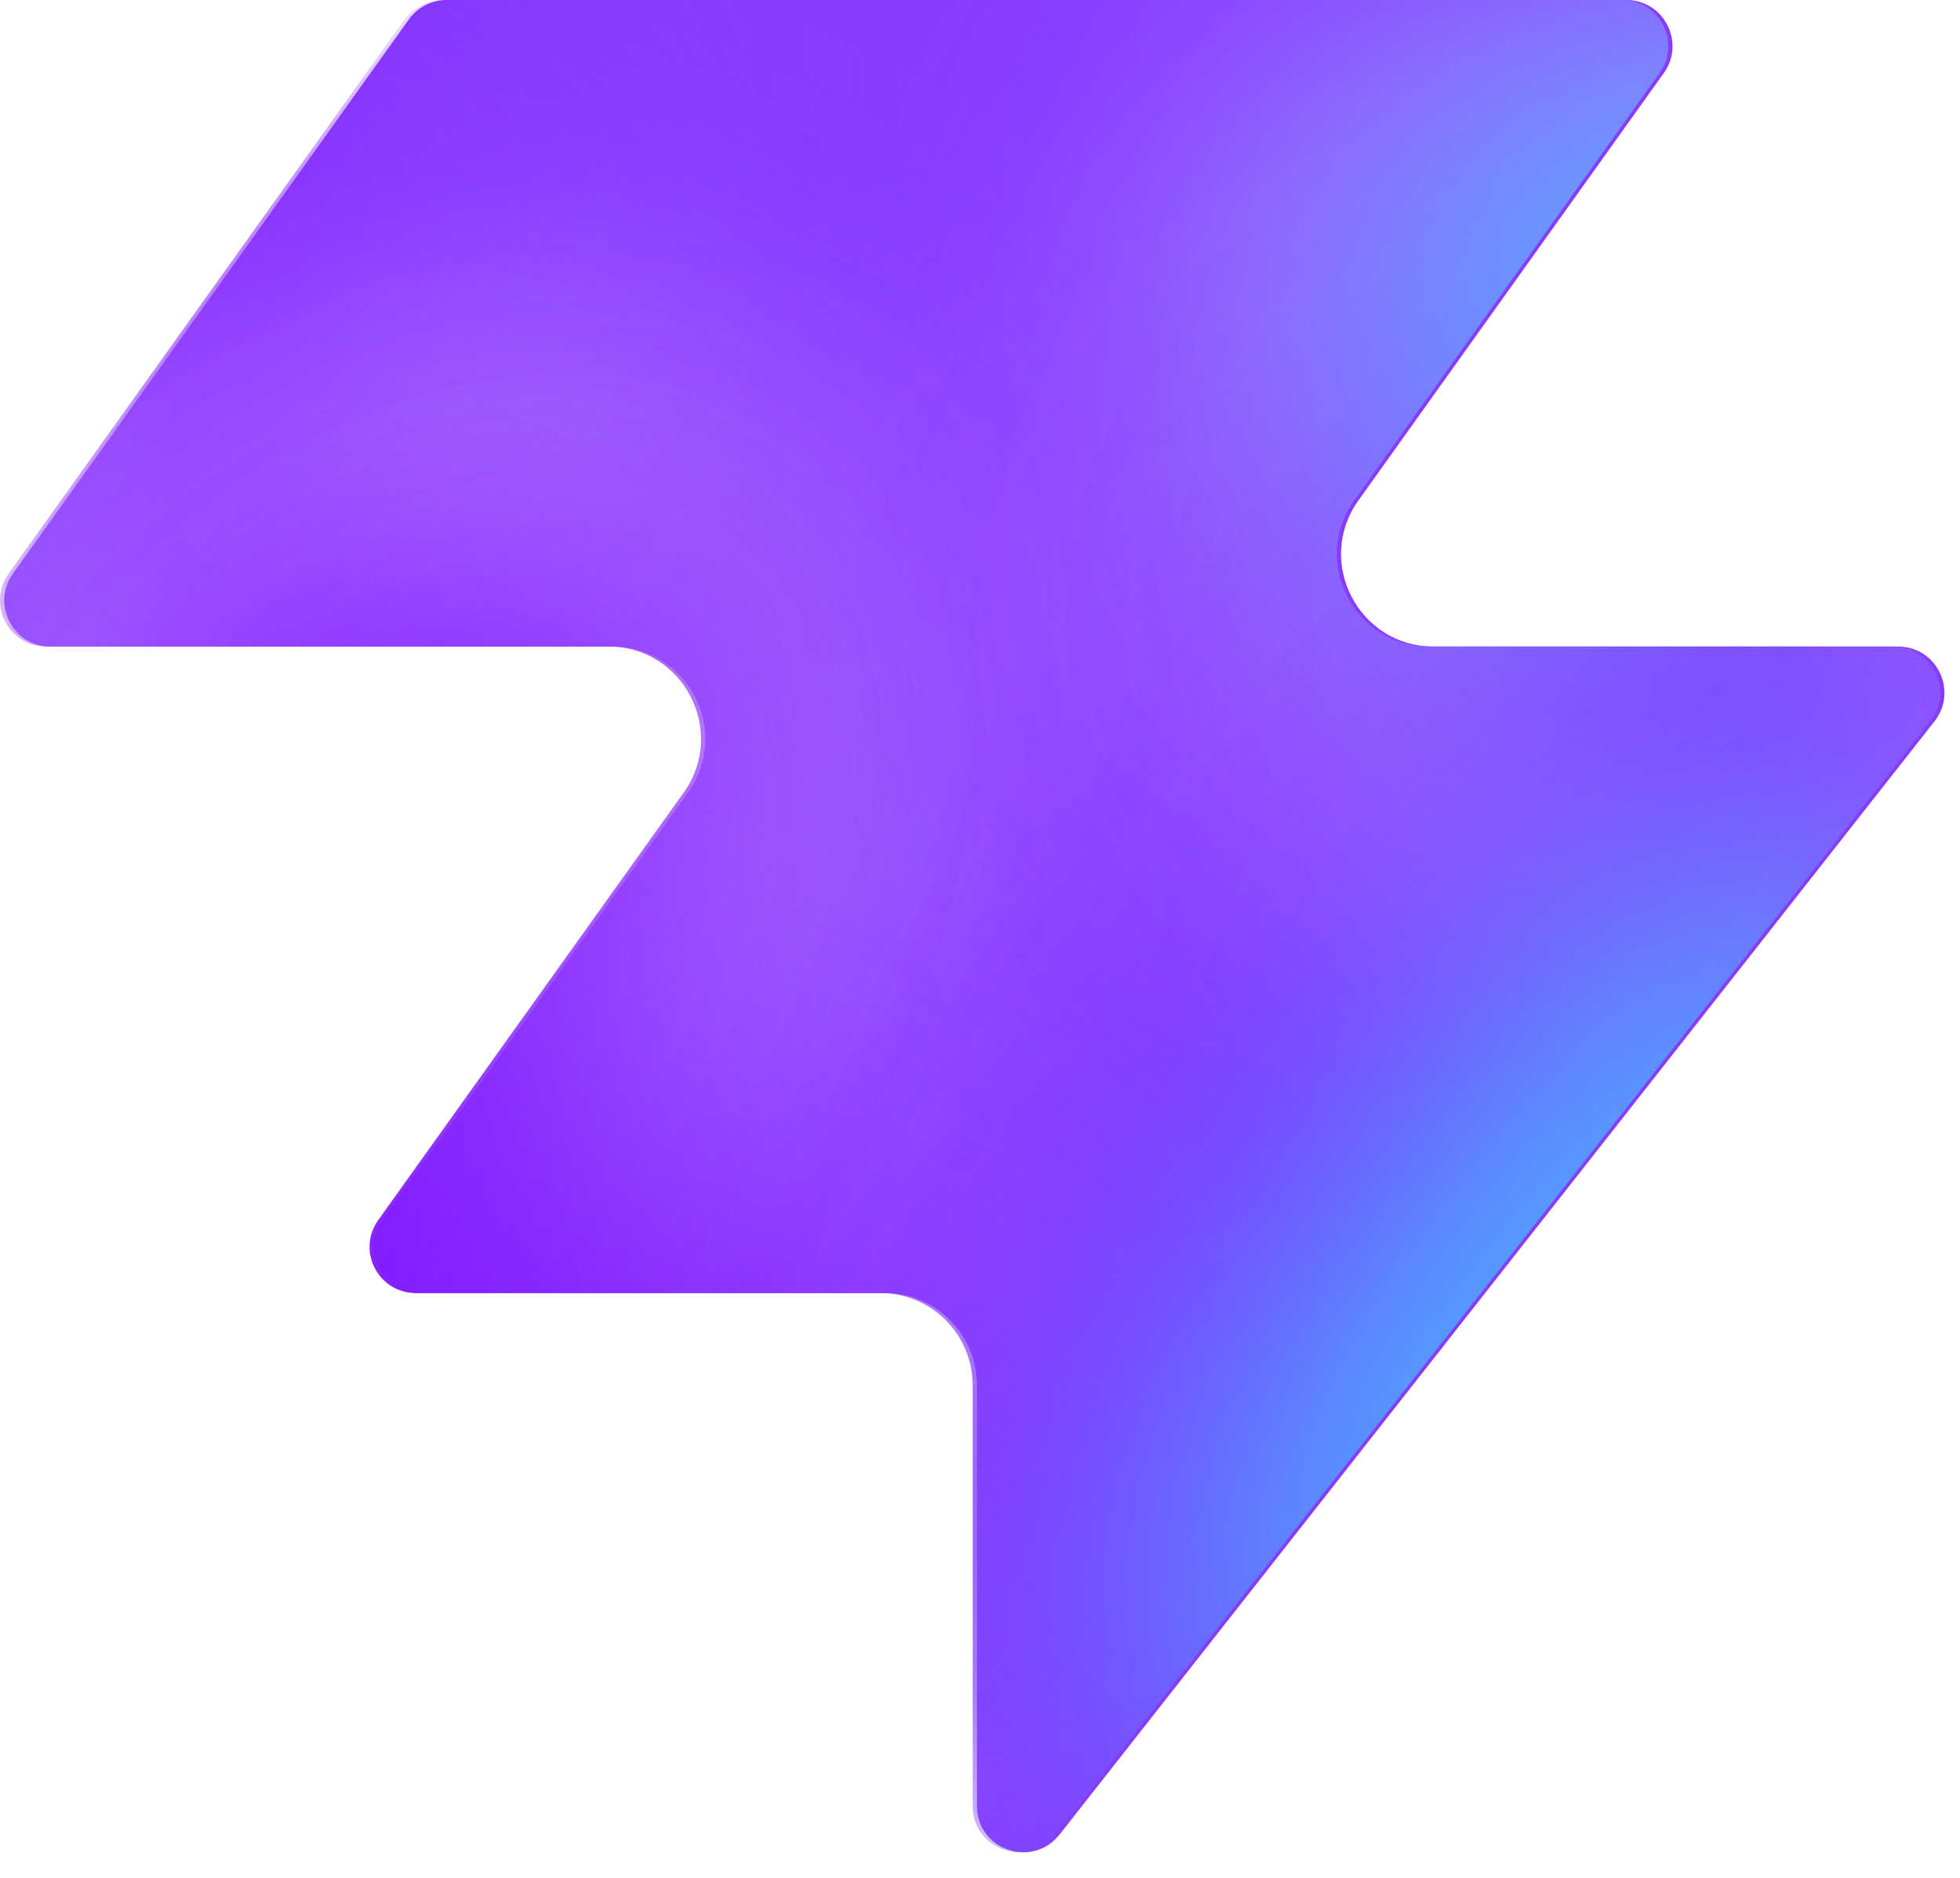
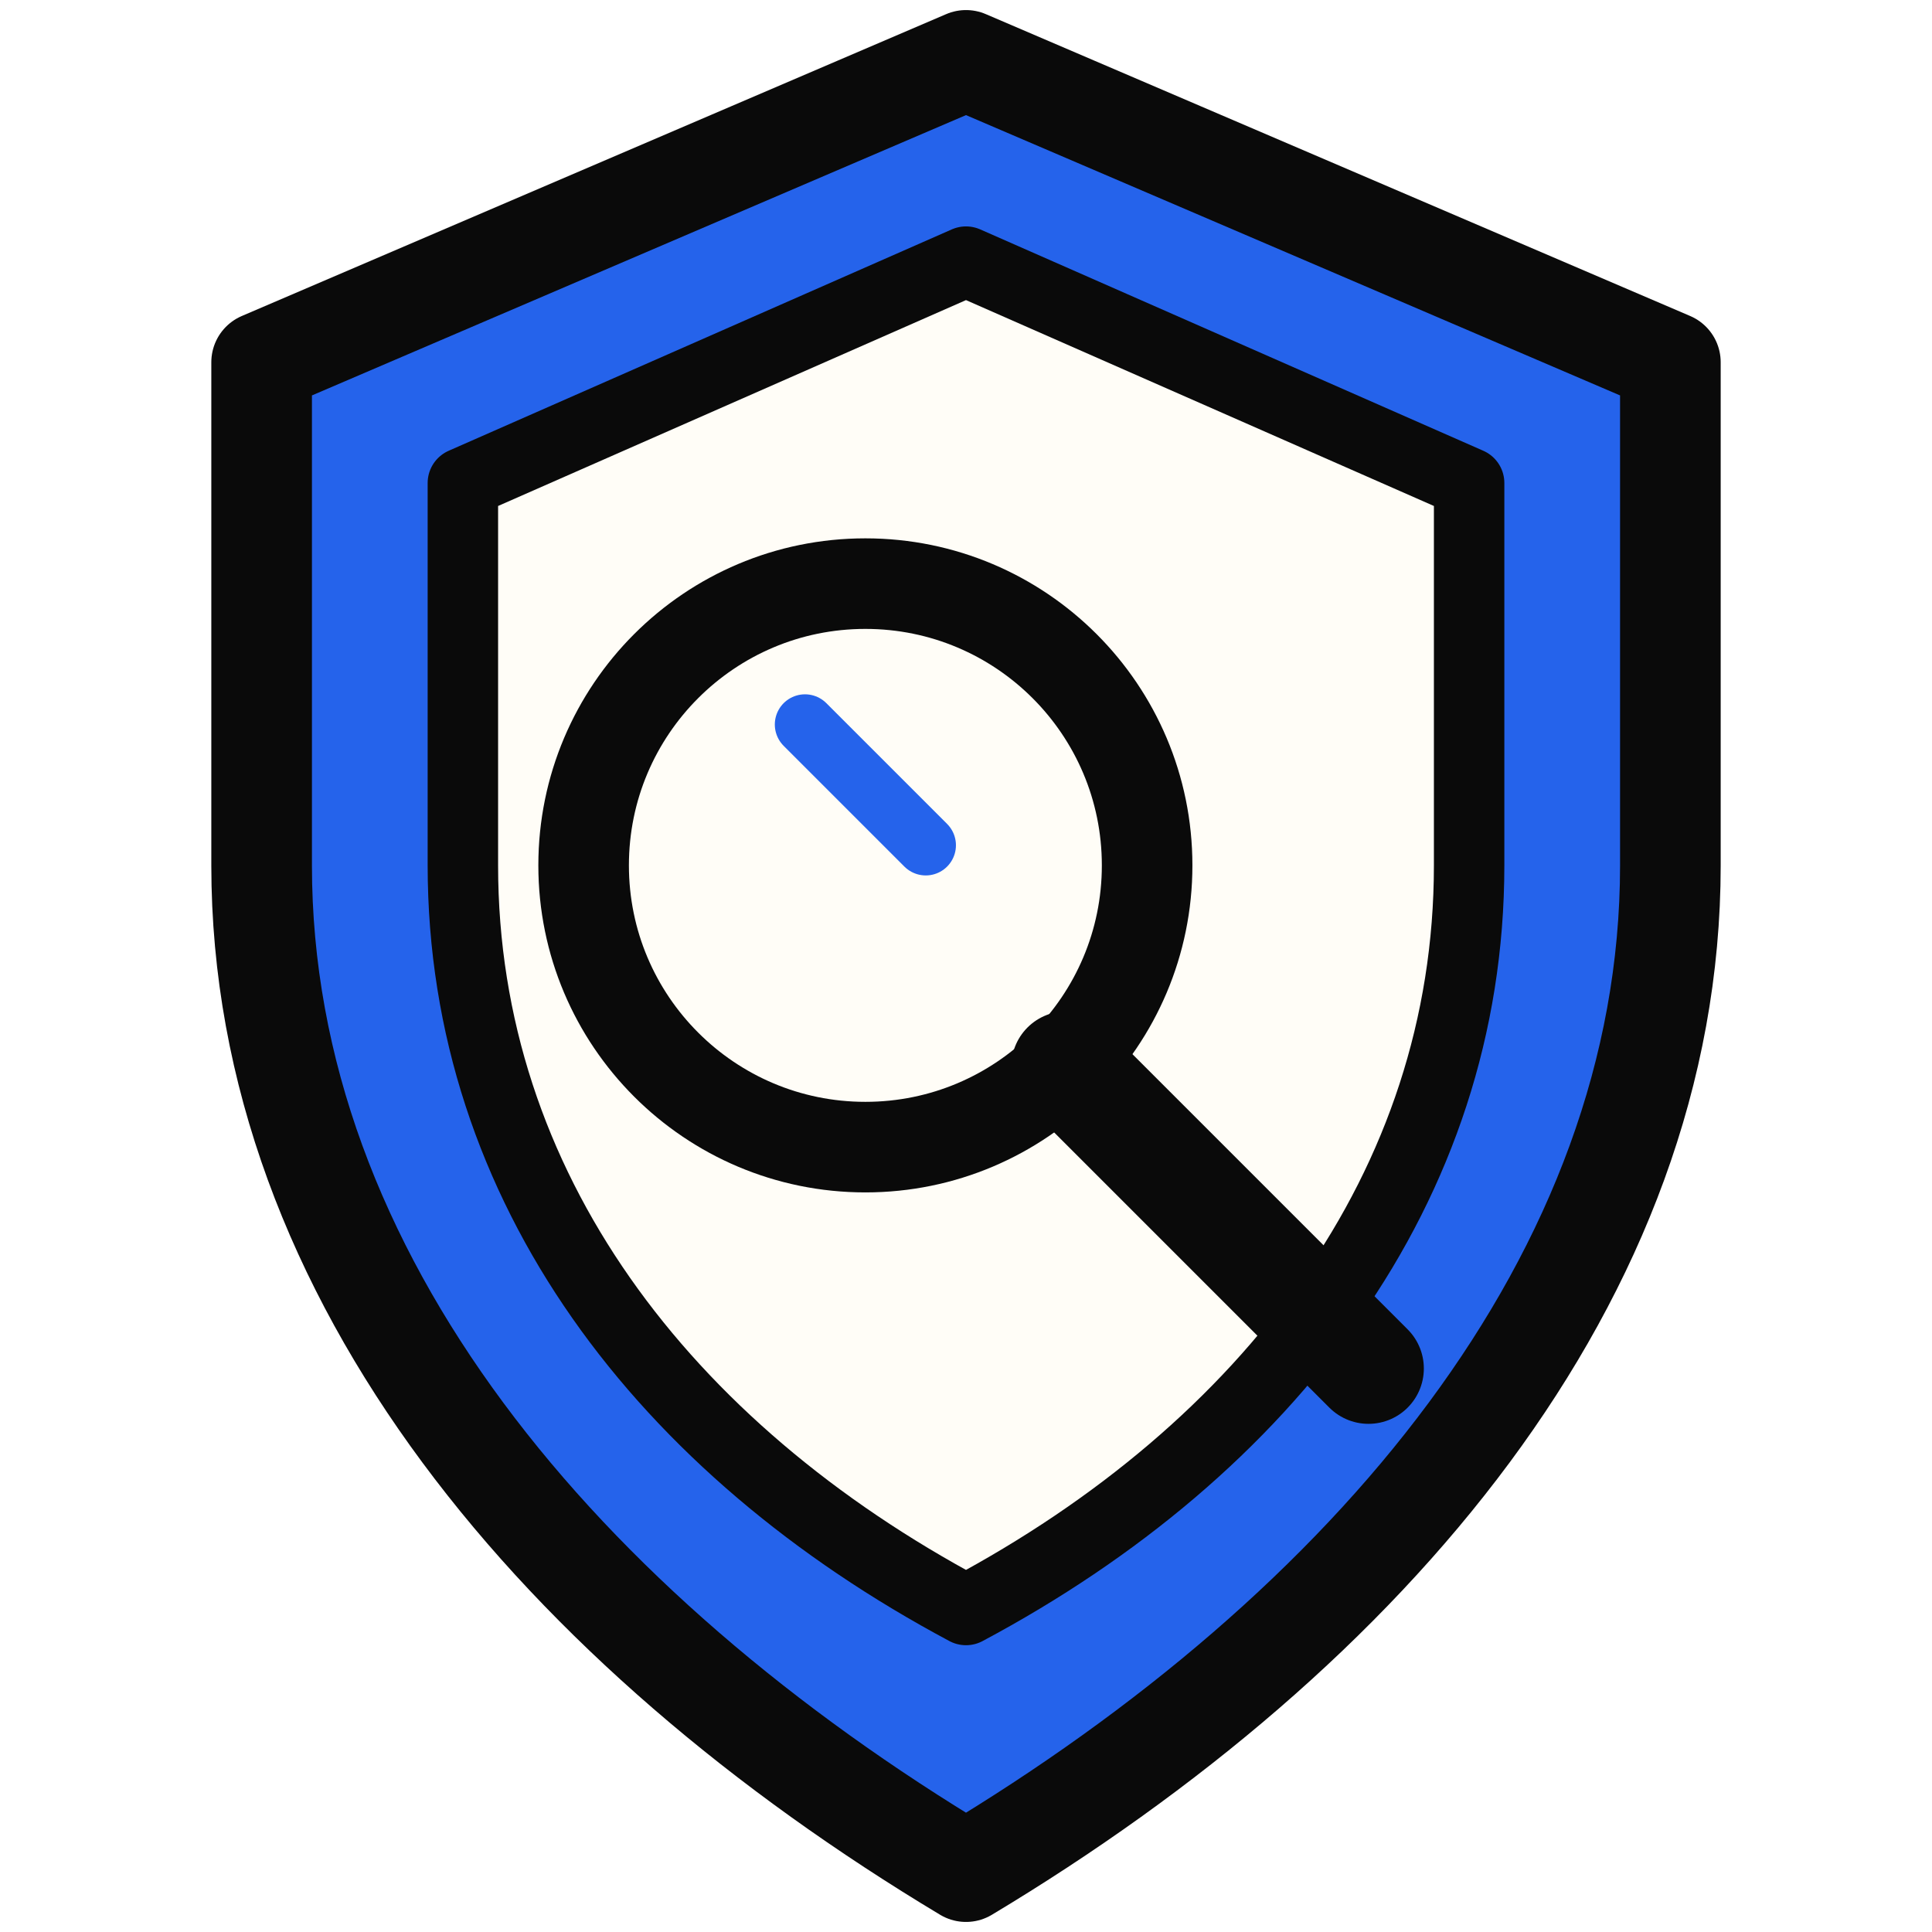
- <svg xmlns="http://www.w3.org/2000/svg" width="48" height="46" fill="none" viewBox="0 0 48 46">
-   <path fill="#863bff" d="M25.946 44.938c-.664.845-2.021.375-2.021-.698V33.937a2.26 2.26 0 0 0-2.262-2.262H10.287c-.92 0-1.456-1.04-.92-1.788l7.48-10.471c1.07-1.497 0-3.578-1.842-3.578H1.237c-.92 0-1.456-1.04-.92-1.788L10.013.474c.214-.297.556-.474.92-.474h28.894c.92 0 1.456 1.04.92 1.788l-7.48 10.471c-1.07 1.498 0 3.579 1.842 3.579h11.377c.943 0 1.473 1.088.89 1.83L25.947 44.94z" style="fill:#863bff;fill:color(display-p3 .525 .23 1);fill-opacity:1" />
-   <mask id="a" width="48" height="46" x="0" y="0" maskUnits="userSpaceOnUse" style="mask-type:alpha">
-     <path fill="#000" d="M25.842 44.938c-.664.844-2.021.375-2.021-.698V33.937a2.26 2.26 0 0 0-2.262-2.262H10.183c-.92 0-1.456-1.04-.92-1.788l7.48-10.471c1.07-1.498 0-3.579-1.842-3.579H1.133c-.92 0-1.456-1.04-.92-1.787L9.91.473c.214-.297.556-.474.92-.474h28.894c.92 0 1.456 1.04.92 1.788l-7.48 10.471c-1.07 1.498 0 3.578 1.842 3.578h11.377c.943 0 1.473 1.088.89 1.832L25.843 44.94z" style="fill:#000;fill-opacity:1" />
-   </mask>
-   <g mask="url(#a)">
-     <g filter="url(#b)">
-       <ellipse cx="5.508" cy="14.704" fill="#ede6ff" rx="5.508" ry="14.704" style="fill:#ede6ff;fill:color(display-p3 .927 .903 1);fill-opacity:1" transform="matrix(.00324 1 1 -.00324 -4.47 31.516)" />
-     </g>
-     <g filter="url(#c)">
-       <ellipse cx="10.399" cy="29.851" fill="#ede6ff" rx="10.399" ry="29.851" style="fill:#ede6ff;fill:color(display-p3 .927 .903 1);fill-opacity:1" transform="matrix(.00324 1 1 -.00324 -39.328 7.883)" />
-     </g>
-     <g filter="url(#d)">
-       <ellipse cx="5.508" cy="30.487" fill="#7e14ff" rx="5.508" ry="30.487" style="fill:#7e14ff;fill:color(display-p3 .492 .077 1);fill-opacity:1" transform="rotate(89.814 -25.913 -14.639)scale(1 -1)" />
-     </g>
-     <g filter="url(#e)">
-       <ellipse cx="5.508" cy="30.599" fill="#7e14ff" rx="5.508" ry="30.599" style="fill:#7e14ff;fill:color(display-p3 .492 .077 1);fill-opacity:1" transform="rotate(89.814 -32.644 -3.334)scale(1 -1)" />
-     </g>
-     <g filter="url(#f)">
-       <ellipse cx="5.508" cy="30.599" fill="#7e14ff" rx="5.508" ry="30.599" style="fill:#7e14ff;fill:color(display-p3 .492 .077 1);fill-opacity:1" transform="matrix(.00324 1 1 -.00324 -34.34 30.47)" />
-     </g>
-     <g filter="url(#g)">
-       <ellipse cx="14.072" cy="22.078" fill="#ede6ff" rx="14.072" ry="22.078" style="fill:#ede6ff;fill:color(display-p3 .927 .903 1);fill-opacity:1" transform="rotate(93.35 24.506 48.493)scale(-1 1)" />
-     </g>
-     <g filter="url(#h)">
-       <ellipse cx="3.47" cy="21.501" fill="#7e14ff" rx="3.47" ry="21.501" style="fill:#7e14ff;fill:color(display-p3 .492 .077 1);fill-opacity:1" transform="rotate(89.009 28.708 47.59)scale(-1 1)" />
-     </g>
-     <g filter="url(#i)">
-       <ellipse cx="3.47" cy="21.501" fill="#7e14ff" rx="3.47" ry="21.501" style="fill:#7e14ff;fill:color(display-p3 .492 .077 1);fill-opacity:1" transform="rotate(89.009 28.708 47.59)scale(-1 1)" />
-     </g>
-     <g filter="url(#j)">
-       <ellipse cx=".387" cy="8.972" fill="#7e14ff" rx="4.407" ry="29.108" style="fill:#7e14ff;fill:color(display-p3 .492 .077 1);fill-opacity:1" transform="rotate(39.51 .387 8.972)" />
-     </g>
-     <g filter="url(#k)">
-       <ellipse cx="47.523" cy="-6.092" fill="#7e14ff" rx="4.407" ry="29.108" style="fill:#7e14ff;fill:color(display-p3 .492 .077 1);fill-opacity:1" transform="rotate(37.892 47.523 -6.092)" />
-     </g>
-     <g filter="url(#l)">
-       <ellipse cx="41.412" cy="6.333" fill="#47bfff" rx="5.971" ry="9.665" style="fill:#47bfff;fill:color(display-p3 .28 .748 1);fill-opacity:1" transform="rotate(37.892 41.412 6.333)" />
-     </g>
-     <g filter="url(#m)">
-       <ellipse cx="-1.879" cy="38.332" fill="#7e14ff" rx="4.407" ry="29.108" style="fill:#7e14ff;fill:color(display-p3 .492 .077 1);fill-opacity:1" transform="rotate(37.892 -1.88 38.332)" />
-     </g>
-     <g filter="url(#n)">
-       <ellipse cx="-1.879" cy="38.332" fill="#7e14ff" rx="4.407" ry="29.108" style="fill:#7e14ff;fill:color(display-p3 .492 .077 1);fill-opacity:1" transform="rotate(37.892 -1.88 38.332)" />
-     </g>
-     <g filter="url(#o)">
-       <ellipse cx="35.651" cy="29.907" fill="#7e14ff" rx="4.407" ry="29.108" style="fill:#7e14ff;fill:color(display-p3 .492 .077 1);fill-opacity:1" transform="rotate(37.892 35.651 29.907)" />
-     </g>
-     <g filter="url(#p)">
-       <ellipse cx="38.418" cy="32.4" fill="#47bfff" rx="5.971" ry="15.297" style="fill:#47bfff;fill:color(display-p3 .28 .748 1);fill-opacity:1" transform="rotate(37.892 38.418 32.4)" />
-     </g>
-   </g>
-   <defs>
-     <filter id="b" width="60.045" height="41.654" x="-19.77" y="16.149" color-interpolation-filters="sRGB" filterUnits="userSpaceOnUse">
-       <feFlood flood-opacity="0" result="BackgroundImageFix" />
-       <feBlend in="SourceGraphic" in2="BackgroundImageFix" result="shape" />
-       <feGaussianBlur result="effect1_foregroundBlur_2002_17158" stdDeviation="7.659" />
-     </filter>
-     <filter id="c" width="90.34" height="51.437" x="-54.613" y="-7.533" color-interpolation-filters="sRGB" filterUnits="userSpaceOnUse">
-       <feFlood flood-opacity="0" result="BackgroundImageFix" />
-       <feBlend in="SourceGraphic" in2="BackgroundImageFix" result="shape" />
-       <feGaussianBlur result="effect1_foregroundBlur_2002_17158" stdDeviation="7.659" />
-     </filter>
-     <filter id="d" width="79.355" height="29.4" x="-49.64" y="2.03" color-interpolation-filters="sRGB" filterUnits="userSpaceOnUse">
-       <feFlood flood-opacity="0" result="BackgroundImageFix" />
-       <feBlend in="SourceGraphic" in2="BackgroundImageFix" result="shape" />
-       <feGaussianBlur result="effect1_foregroundBlur_2002_17158" stdDeviation="4.596" />
-     </filter>
-     <filter id="e" width="79.579" height="29.4" x="-45.045" y="20.029" color-interpolation-filters="sRGB" filterUnits="userSpaceOnUse">
-       <feFlood flood-opacity="0" result="BackgroundImageFix" />
-       <feBlend in="SourceGraphic" in2="BackgroundImageFix" result="shape" />
-       <feGaussianBlur result="effect1_foregroundBlur_2002_17158" stdDeviation="4.596" />
-     </filter>
-     <filter id="f" width="79.579" height="29.4" x="-43.513" y="21.178" color-interpolation-filters="sRGB" filterUnits="userSpaceOnUse">
-       <feFlood flood-opacity="0" result="BackgroundImageFix" />
-       <feBlend in="SourceGraphic" in2="BackgroundImageFix" result="shape" />
-       <feGaussianBlur result="effect1_foregroundBlur_2002_17158" stdDeviation="4.596" />
-     </filter>
-     <filter id="g" width="74.749" height="58.852" x="15.756" y="-17.901" color-interpolation-filters="sRGB" filterUnits="userSpaceOnUse">
-       <feFlood flood-opacity="0" result="BackgroundImageFix" />
-       <feBlend in="SourceGraphic" in2="BackgroundImageFix" result="shape" />
-       <feGaussianBlur result="effect1_foregroundBlur_2002_17158" stdDeviation="7.659" />
-     </filter>
-     <filter id="h" width="61.377" height="25.362" x="23.548" y="2.284" color-interpolation-filters="sRGB" filterUnits="userSpaceOnUse">
-       <feFlood flood-opacity="0" result="BackgroundImageFix" />
-       <feBlend in="SourceGraphic" in2="BackgroundImageFix" result="shape" />
-       <feGaussianBlur result="effect1_foregroundBlur_2002_17158" stdDeviation="4.596" />
-     </filter>
-     <filter id="i" width="61.377" height="25.362" x="23.548" y="2.284" color-interpolation-filters="sRGB" filterUnits="userSpaceOnUse">
-       <feFlood flood-opacity="0" result="BackgroundImageFix" />
-       <feBlend in="SourceGraphic" in2="BackgroundImageFix" result="shape" />
-       <feGaussianBlur result="effect1_foregroundBlur_2002_17158" stdDeviation="4.596" />
-     </filter>
-     <filter id="j" width="56.045" height="63.649" x="-27.636" y="-22.853" color-interpolation-filters="sRGB" filterUnits="userSpaceOnUse">
-       <feFlood flood-opacity="0" result="BackgroundImageFix" />
-       <feBlend in="SourceGraphic" in2="BackgroundImageFix" result="shape" />
-       <feGaussianBlur result="effect1_foregroundBlur_2002_17158" stdDeviation="4.596" />
-     </filter>
-     <filter id="k" width="54.814" height="64.646" x="20.116" y="-38.415" color-interpolation-filters="sRGB" filterUnits="userSpaceOnUse">
-       <feFlood flood-opacity="0" result="BackgroundImageFix" />
-       <feBlend in="SourceGraphic" in2="BackgroundImageFix" result="shape" />
-       <feGaussianBlur result="effect1_foregroundBlur_2002_17158" stdDeviation="4.596" />
-     </filter>
-     <filter id="l" width="33.541" height="35.313" x="24.641" y="-11.323" color-interpolation-filters="sRGB" filterUnits="userSpaceOnUse">
-       <feFlood flood-opacity="0" result="BackgroundImageFix" />
-       <feBlend in="SourceGraphic" in2="BackgroundImageFix" result="shape" />
-       <feGaussianBlur result="effect1_foregroundBlur_2002_17158" stdDeviation="4.596" />
-     </filter>
-     <filter id="m" width="54.814" height="64.646" x="-29.286" y="6.009" color-interpolation-filters="sRGB" filterUnits="userSpaceOnUse">
-       <feFlood flood-opacity="0" result="BackgroundImageFix" />
-       <feBlend in="SourceGraphic" in2="BackgroundImageFix" result="shape" />
-       <feGaussianBlur result="effect1_foregroundBlur_2002_17158" stdDeviation="4.596" />
-     </filter>
-     <filter id="n" width="54.814" height="64.646" x="-29.286" y="6.009" color-interpolation-filters="sRGB" filterUnits="userSpaceOnUse">
-       <feFlood flood-opacity="0" result="BackgroundImageFix" />
-       <feBlend in="SourceGraphic" in2="BackgroundImageFix" result="shape" />
-       <feGaussianBlur result="effect1_foregroundBlur_2002_17158" stdDeviation="4.596" />
-     </filter>
-     <filter id="o" width="54.814" height="64.646" x="8.244" y="-2.416" color-interpolation-filters="sRGB" filterUnits="userSpaceOnUse">
-       <feFlood flood-opacity="0" result="BackgroundImageFix" />
-       <feBlend in="SourceGraphic" in2="BackgroundImageFix" result="shape" />
-       <feGaussianBlur result="effect1_foregroundBlur_2002_17158" stdDeviation="4.596" />
-     </filter>
-     <filter id="p" width="39.409" height="43.623" x="18.713" y="10.588" color-interpolation-filters="sRGB" filterUnits="userSpaceOnUse">
-       <feFlood flood-opacity="0" result="BackgroundImageFix" />
-       <feBlend in="SourceGraphic" in2="BackgroundImageFix" result="shape" />
-       <feGaussianBlur result="effect1_foregroundBlur_2002_17158" stdDeviation="4.596" />
-     </filter>
-   </defs>
+ <svg xmlns="http://www.w3.org/2000/svg" width="100" height="100" viewBox="11 2 78 96" fill="none">
+   <path d="M50 5L15 20V45C15 65.5 30 83 50 95C70 83 85 65.5 85 45V20L50 5Z" fill="#2563eb" stroke="#0a0a0a" stroke-width="5" stroke-linejoin="round" />
+   <path d="M50 15L25 26V45C25 61 35 74 50 82C65 74 75 61 75 45V26L50 15Z" fill="#FFFDF7" stroke="#0a0a0a" stroke-width="3.5" stroke-linejoin="round" />
+   <circle cx="45" cy="45" r="14" fill="transparent" stroke="#0a0a0a" stroke-width="4.5" />
+   <line x1="55" y1="55" x2="70" y2="70" stroke="#0a0a0a" stroke-width="5.5" stroke-linecap="round" />
+   <line x1="42" y1="38" x2="48" y2="44" stroke="#2563eb" stroke-width="3" stroke-linecap="round" />
</svg>
